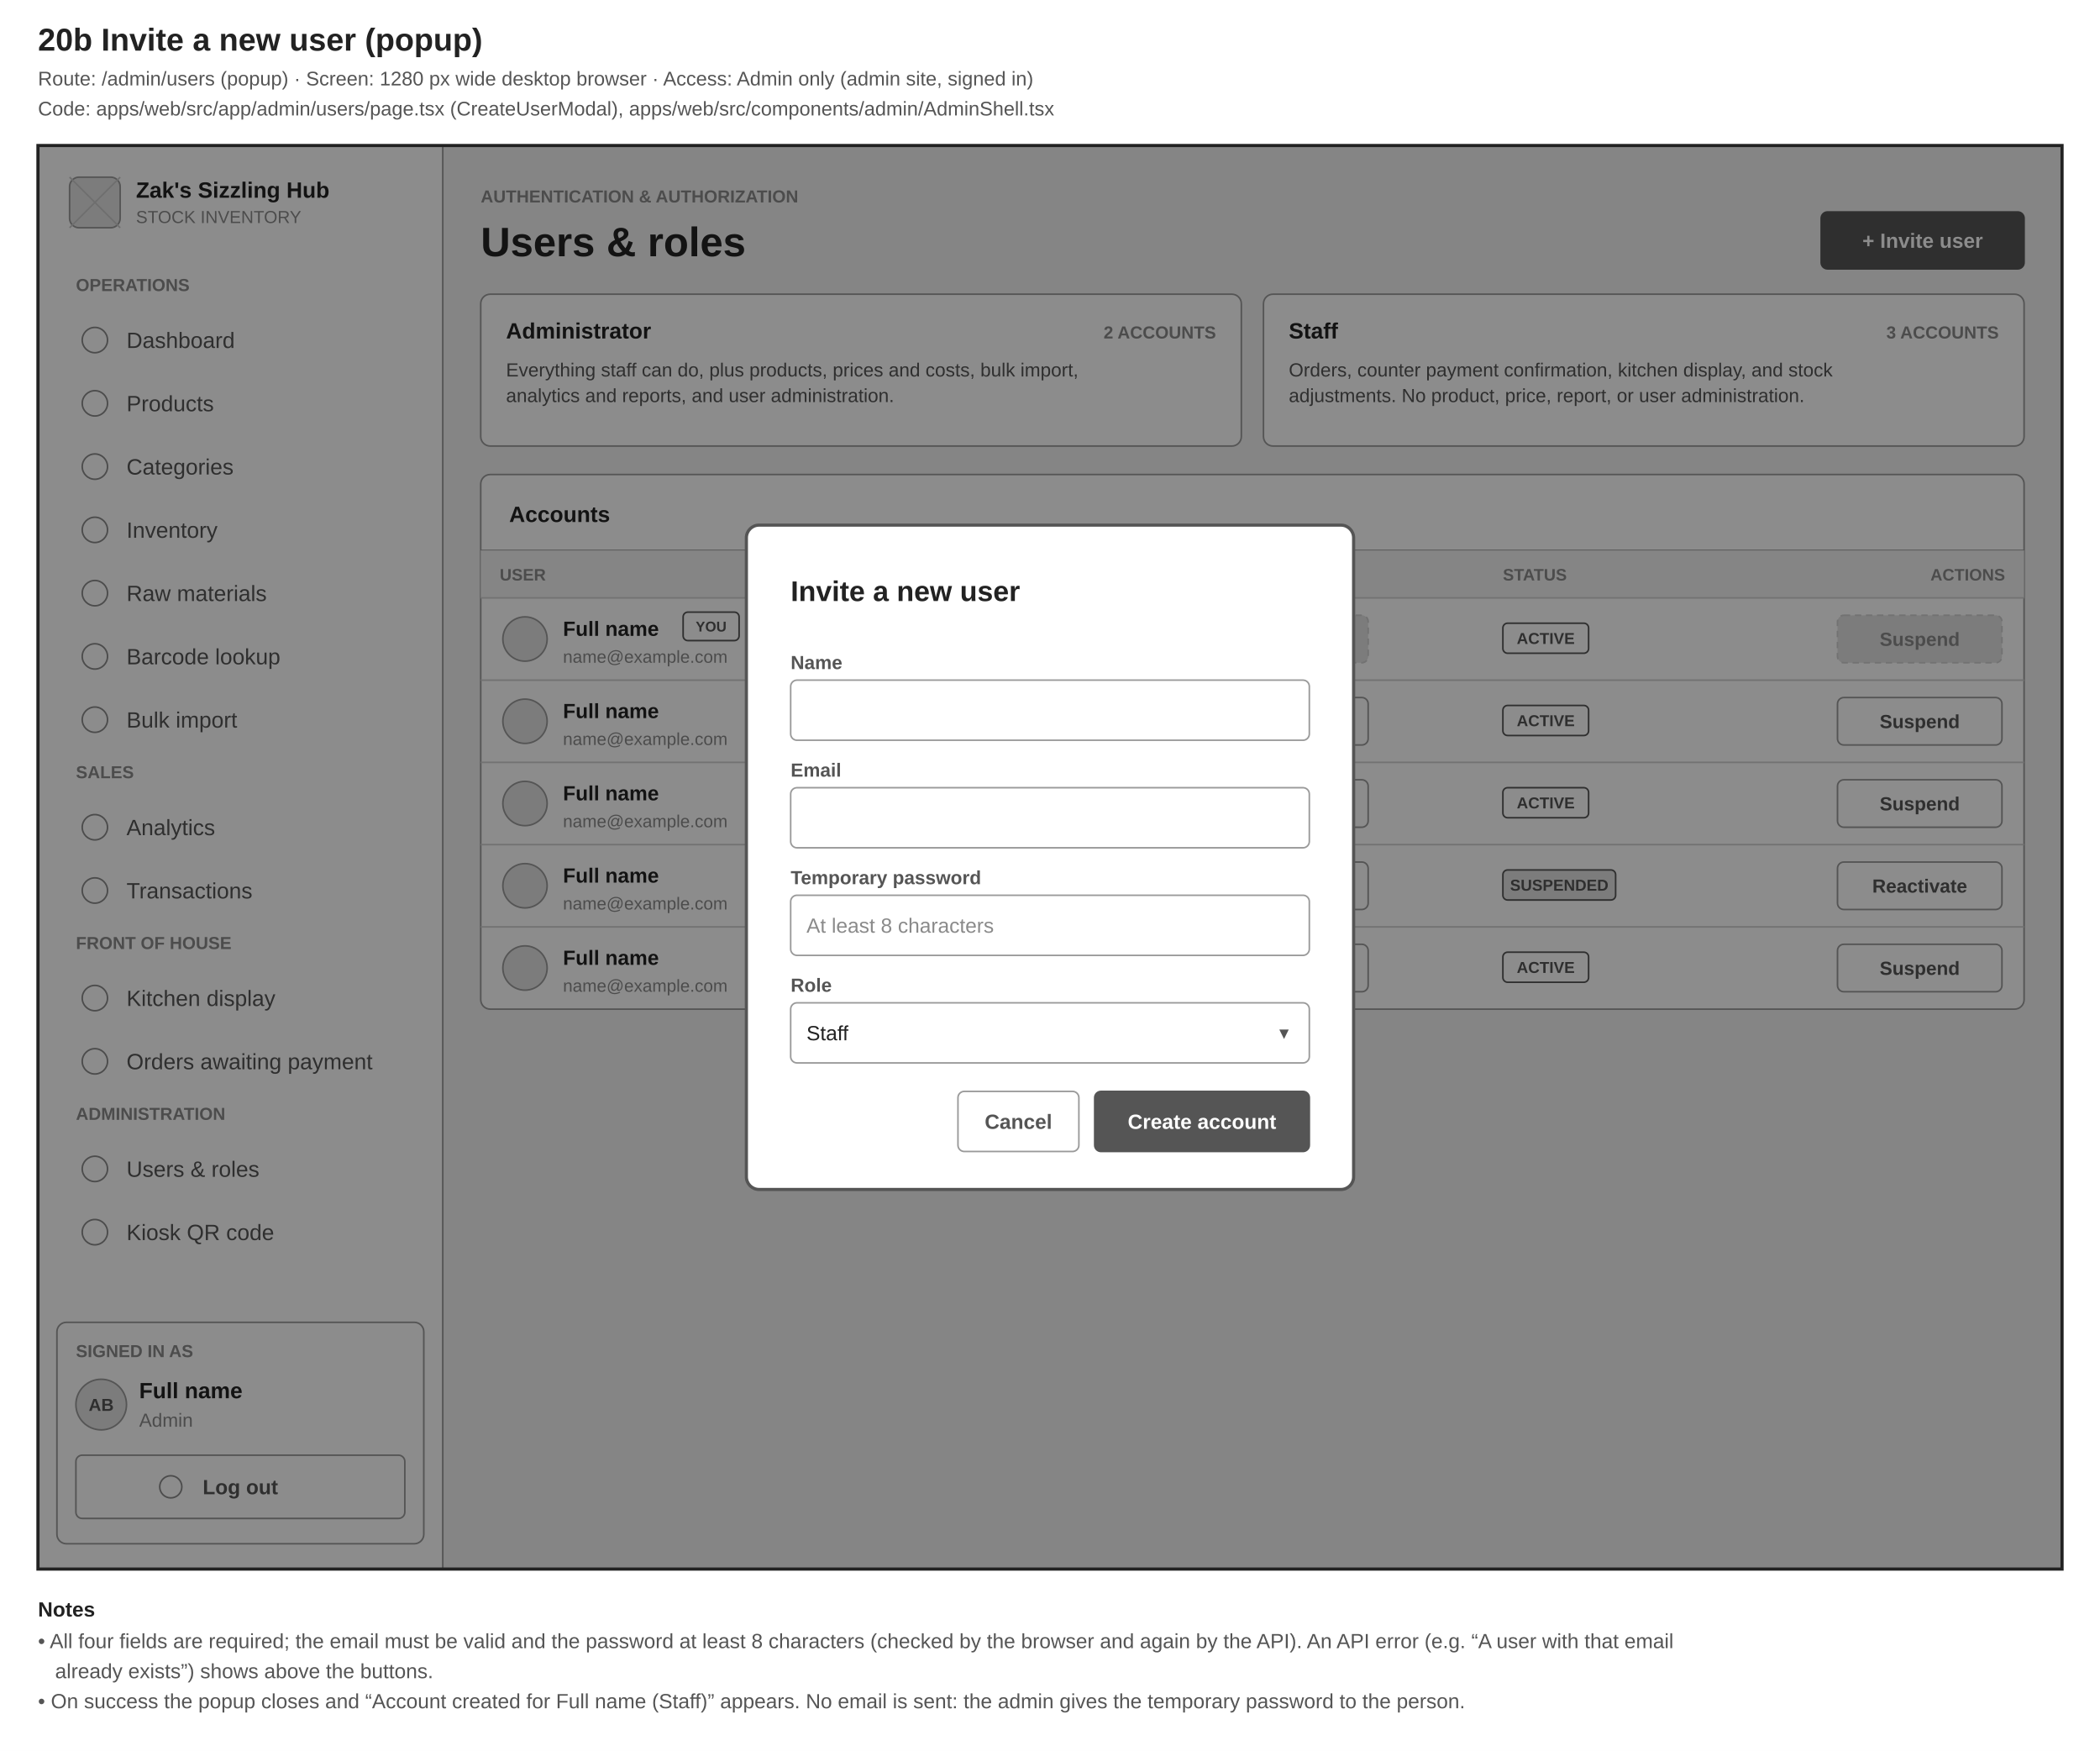
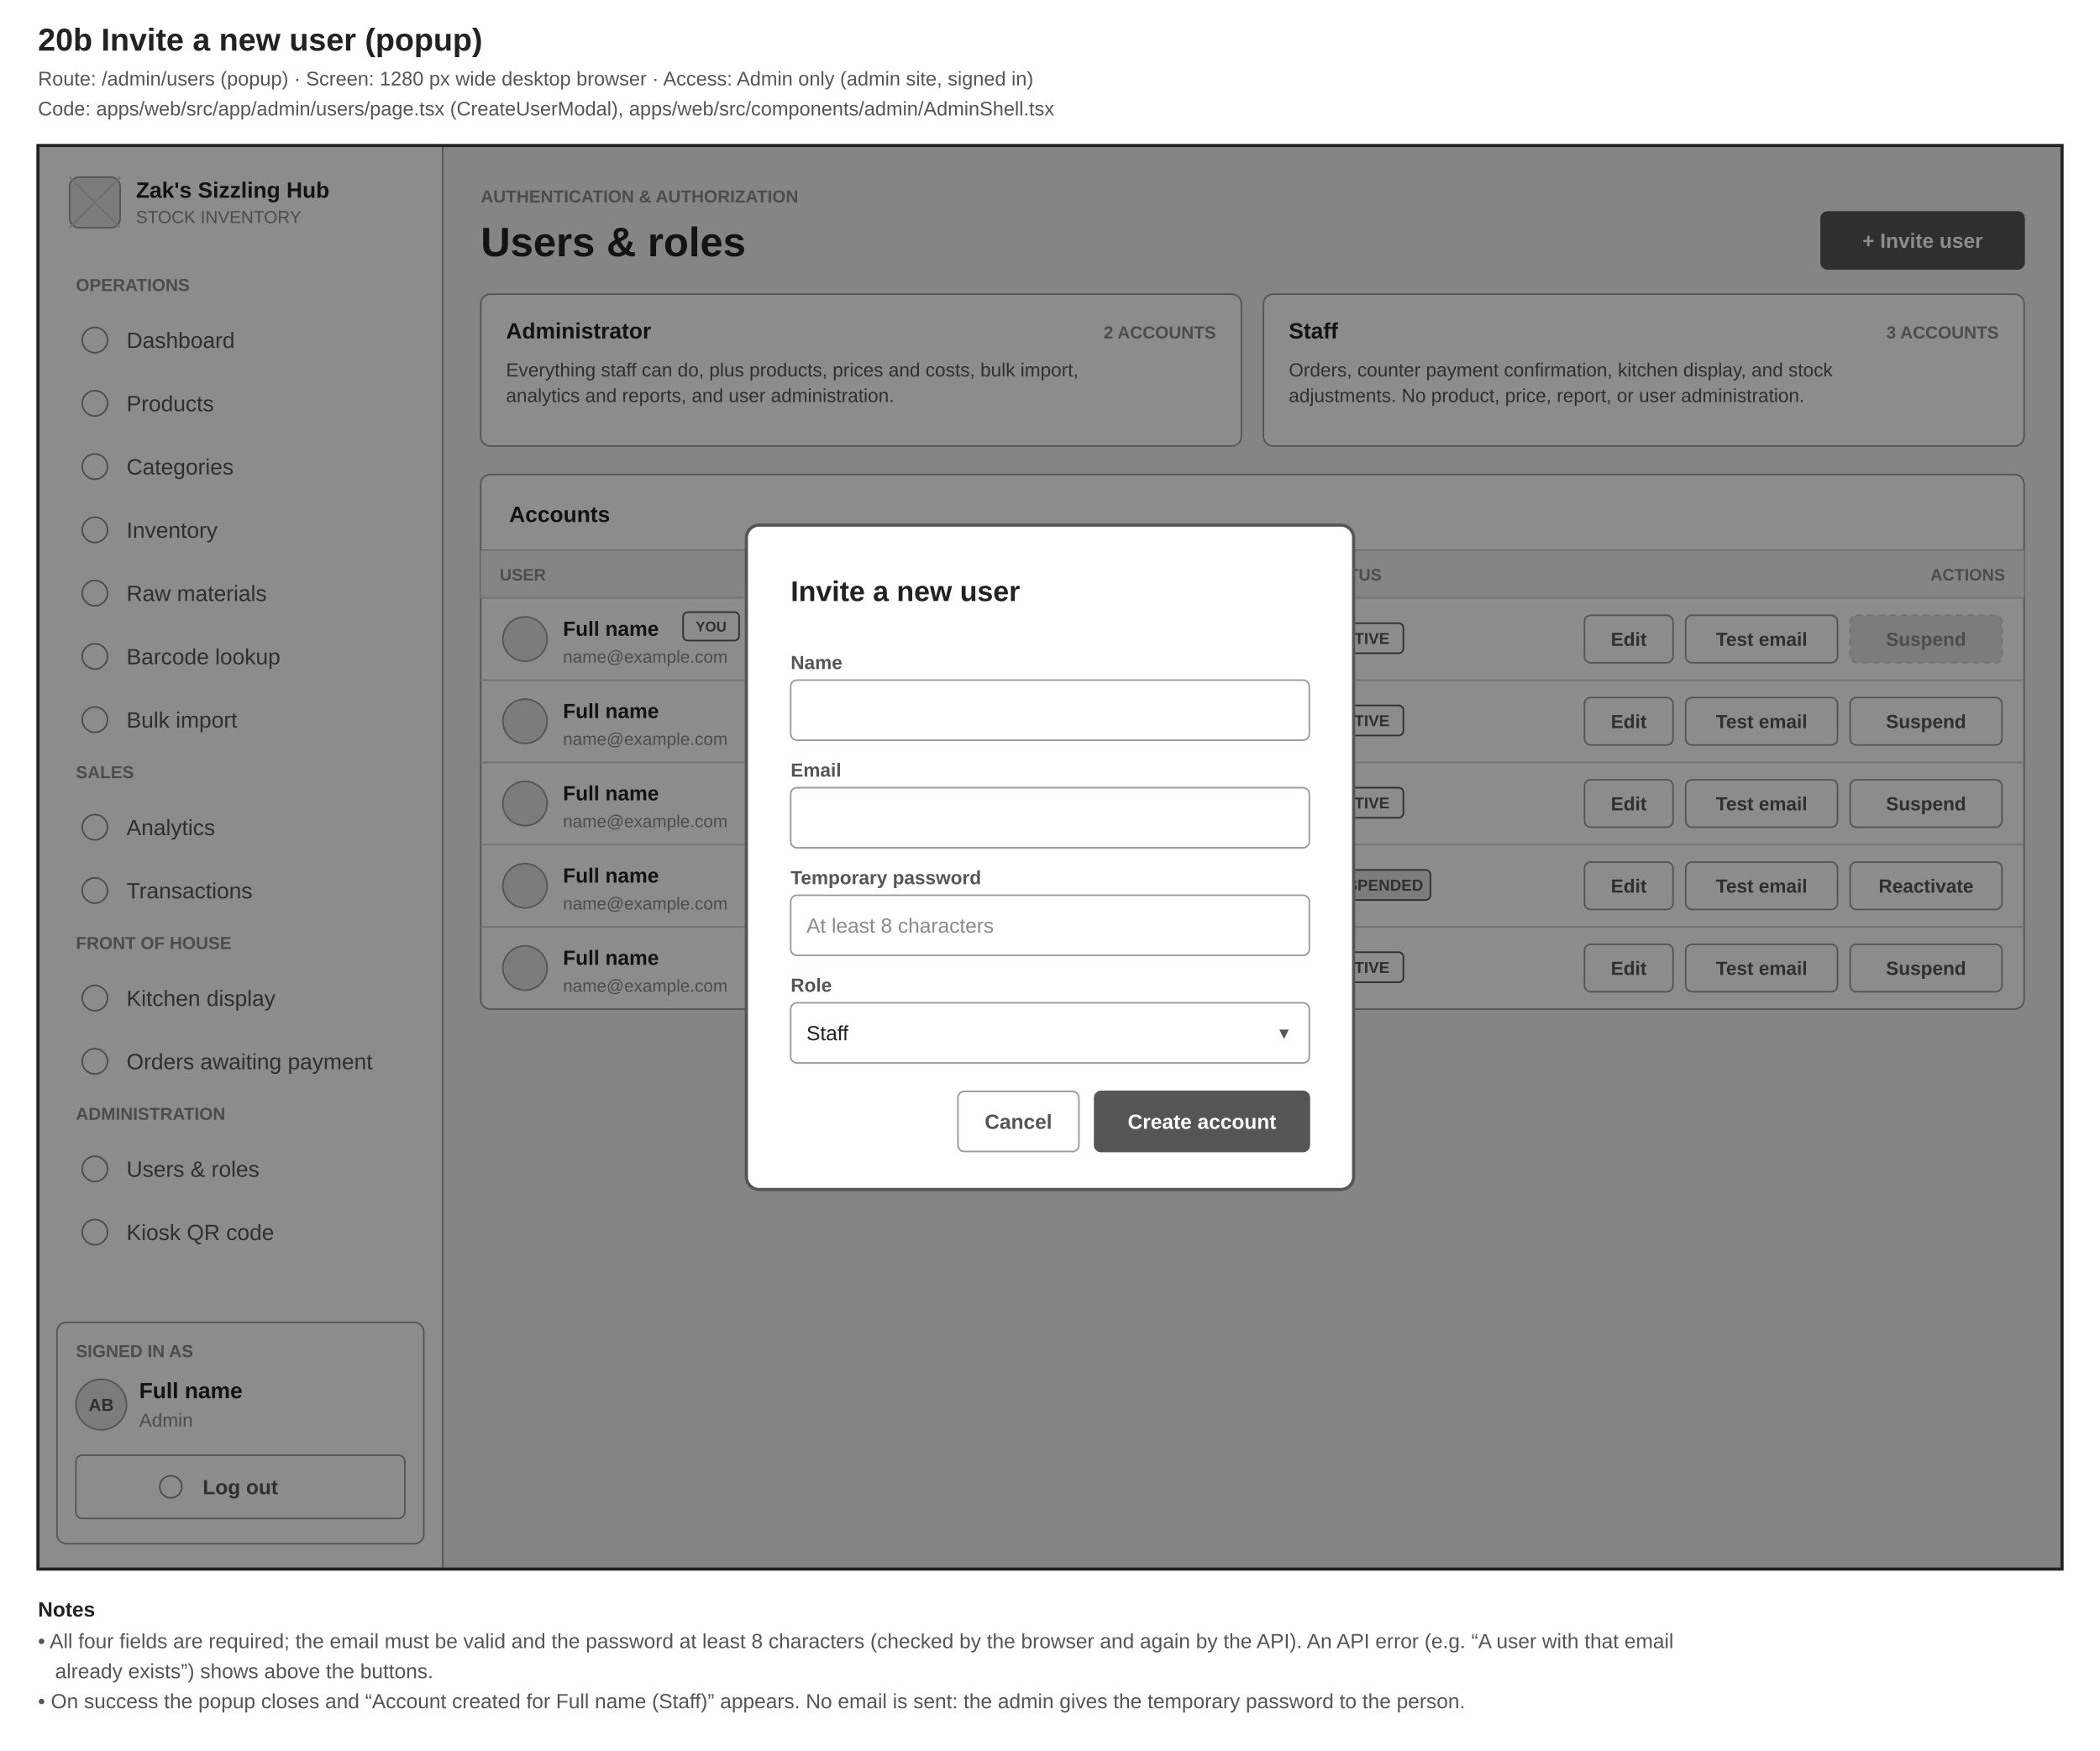
<svg xmlns="http://www.w3.org/2000/svg" width="1328" height="1107" viewBox="0 0 1328 1107">
  <rect x="0" y="0" width="1328" height="1107" fill="#ffffff" />
  <text x="24" y="32" font-family="Arial, Helvetica, sans-serif" font-size="20" font-weight="700" fill="#222222">20b  Invite a new user (popup)</text>
  <text x="24" y="54" font-family="Arial, Helvetica, sans-serif" font-size="12.5" fill="#555555">Route: /admin/users  (popup)   ·   Screen: 1280 px wide desktop browser   ·   Access: Admin only (admin site, signed in)</text>
  <text x="24" y="73" font-family="Arial, Helvetica, sans-serif" font-size="12.5" fill="#555555">Code: apps/web/src/app/admin/users/page.tsx (CreateUserModal), apps/web/src/components/admin/AdminShell.tsx</text>
  <text x="24" y="1022" font-family="Arial, Helvetica, sans-serif" font-size="13" font-weight="700" fill="#222222">Notes</text>
  <text x="24" y="1042" font-family="Arial, Helvetica, sans-serif" font-size="13" fill="#555555" xml:space="preserve">• All four fields are required; the email must be valid and the password at least 8 characters (checked by the browser and again by the API). An API error (e.g. “A user with that email</text>
  <text x="24" y="1061" font-family="Arial, Helvetica, sans-serif" font-size="13" fill="#555555" xml:space="preserve">   already exists”) shows above the buttons.</text>
  <text x="24" y="1080" font-family="Arial, Helvetica, sans-serif" font-size="13" fill="#555555" xml:space="preserve">• On success the popup closes and “Account created for Full name (Staff)” appears. No email is sent: the admin gives the temporary password to the person.</text>
  <g transform="translate(24,92)">
    <clipPath id="frame">
      <rect x="0" y="0" width="1280" height="900" />
    </clipPath>
    <g clip-path="url(#frame)">
      <rect x="0" y="0" width="1280" height="900" fill="#ffffff" />
      <rect x="0" y="0" width="1280" height="900" rx="0" fill="#f3f3f3" stroke="none" />
      <rect x="0" y="0" width="256" height="900" rx="0" fill="#ffffff" stroke="none" />
      <line x1="256" y1="0" x2="256" y2="900" stroke="#9a9a9a" stroke-width="1" />
      <rect x="20" y="20" width="32" height="32" rx="6" fill="#e2e2e2" stroke="#9a9a9a" stroke-width="1" />
      <line x1="20" y1="20" x2="52" y2="52" stroke="#c9c9c9" stroke-width="1" />
      <line x1="52" y1="20" x2="20" y2="52" stroke="#c9c9c9" stroke-width="1" />
      <text x="62" y="33" font-family="Arial, Helvetica, sans-serif" font-size="14" font-weight="700" text-anchor="start" fill="#222222">Zak's Sizzling Hub</text>
      <text x="62" y="49" font-family="Arial, Helvetica, sans-serif" font-size="11" font-weight="400" text-anchor="start" fill="#8a8a8a">STOCK INVENTORY</text>
      <text x="24" y="92" font-family="Arial, Helvetica, sans-serif" font-size="11" font-weight="700" text-anchor="start" fill="#8a8a8a">OPERATIONS</text>
      <circle cx="36" cy="123" r="8" fill="#ffffff" stroke="#8a8a8a" stroke-width="1" />
      <text x="56" y="128" font-family="Arial, Helvetica, sans-serif" font-size="14" font-weight="400" text-anchor="start" fill="#555555">Dashboard</text>
      <circle cx="36" cy="163" r="8" fill="#ffffff" stroke="#8a8a8a" stroke-width="1" />
      <text x="56" y="168" font-family="Arial, Helvetica, sans-serif" font-size="14" font-weight="400" text-anchor="start" fill="#555555">Products</text>
      <circle cx="36" cy="203" r="8" fill="#ffffff" stroke="#8a8a8a" stroke-width="1" />
      <text x="56" y="208" font-family="Arial, Helvetica, sans-serif" font-size="14" font-weight="400" text-anchor="start" fill="#555555">Categories</text>
      <circle cx="36" cy="243" r="8" fill="#ffffff" stroke="#8a8a8a" stroke-width="1" />
      <text x="56" y="248" font-family="Arial, Helvetica, sans-serif" font-size="14" font-weight="400" text-anchor="start" fill="#555555">Inventory</text>
      <circle cx="36" cy="283" r="8" fill="#ffffff" stroke="#8a8a8a" stroke-width="1" />
      <text x="56" y="288" font-family="Arial, Helvetica, sans-serif" font-size="14" font-weight="400" text-anchor="start" fill="#555555">Raw materials</text>
      <circle cx="36" cy="323" r="8" fill="#ffffff" stroke="#8a8a8a" stroke-width="1" />
      <text x="56" y="328" font-family="Arial, Helvetica, sans-serif" font-size="14" font-weight="400" text-anchor="start" fill="#555555">Barcode lookup</text>
      <circle cx="36" cy="363" r="8" fill="#ffffff" stroke="#8a8a8a" stroke-width="1" />
      <text x="56" y="368" font-family="Arial, Helvetica, sans-serif" font-size="14" font-weight="400" text-anchor="start" fill="#555555">Bulk import</text>
      <text x="24" y="400" font-family="Arial, Helvetica, sans-serif" font-size="11" font-weight="700" text-anchor="start" fill="#8a8a8a">SALES</text>
      <circle cx="36" cy="431" r="8" fill="#ffffff" stroke="#8a8a8a" stroke-width="1" />
      <text x="56" y="436" font-family="Arial, Helvetica, sans-serif" font-size="14" font-weight="400" text-anchor="start" fill="#555555">Analytics</text>
      <circle cx="36" cy="471" r="8" fill="#ffffff" stroke="#8a8a8a" stroke-width="1" />
      <text x="56" y="476" font-family="Arial, Helvetica, sans-serif" font-size="14" font-weight="400" text-anchor="start" fill="#555555">Transactions</text>
      <text x="24" y="508" font-family="Arial, Helvetica, sans-serif" font-size="11" font-weight="700" text-anchor="start" fill="#8a8a8a">FRONT OF HOUSE</text>
      <circle cx="36" cy="539" r="8" fill="#ffffff" stroke="#8a8a8a" stroke-width="1" />
      <text x="56" y="544" font-family="Arial, Helvetica, sans-serif" font-size="14" font-weight="400" text-anchor="start" fill="#555555">Kitchen display</text>
      <circle cx="36" cy="579" r="8" fill="#ffffff" stroke="#8a8a8a" stroke-width="1" />
      <text x="56" y="584" font-family="Arial, Helvetica, sans-serif" font-size="14" font-weight="400" text-anchor="start" fill="#555555">Orders awaiting payment</text>
      <text x="24" y="616" font-family="Arial, Helvetica, sans-serif" font-size="11" font-weight="700" text-anchor="start" fill="#8a8a8a">ADMINISTRATION</text>
      <circle cx="36" cy="647" r="8" fill="#ffffff" stroke="#8a8a8a" stroke-width="1" />
      <text x="56" y="652" font-family="Arial, Helvetica, sans-serif" font-size="14" font-weight="400" text-anchor="start" fill="#555555">Users &amp; roles</text>
      <circle cx="36" cy="687" r="8" fill="#ffffff" stroke="#8a8a8a" stroke-width="1" />
      <text x="56" y="692" font-family="Arial, Helvetica, sans-serif" font-size="14" font-weight="400" text-anchor="start" fill="#555555">Kiosk QR code</text>
      <rect x="12" y="744" width="232" height="140" rx="6" fill="#ffffff" stroke="#9a9a9a" stroke-width="1" />
      <text x="24" y="766" font-family="Arial, Helvetica, sans-serif" font-size="11" font-weight="700" text-anchor="start" fill="#8a8a8a">SIGNED IN AS</text>
      <circle cx="40" cy="796" r="16" fill="#e2e2e2" stroke="#9a9a9a" stroke-width="1" />
      <text x="40" y="800" font-family="Arial, Helvetica, sans-serif" font-size="11" font-weight="700" text-anchor="middle" fill="#555555">AB</text>
      <text x="64" y="792" font-family="Arial, Helvetica, sans-serif" font-size="14" font-weight="700" text-anchor="start" fill="#222222">Full name</text>
      <text x="64" y="810" font-family="Arial, Helvetica, sans-serif" font-size="12" font-weight="400" text-anchor="start" fill="#8a8a8a">Admin</text>
      <rect x="24" y="828" width="208" height="40" rx="4" fill="#ffffff" stroke="#9a9a9a" stroke-width="1" />
      <text x="128.0" y="852.68" font-family="Arial, Helvetica, sans-serif" font-size="13" font-weight="700" text-anchor="middle" fill="#555555">Log out</text>
      <circle cx="84" cy="848" r="7" fill="#ffffff" stroke="#8a8a8a" stroke-width="1" />
      <text x="280" y="36" font-family="Arial, Helvetica, sans-serif" font-size="11" font-weight="700" text-anchor="start" fill="#8a8a8a">AUTHENTICATION &amp; AUTHORIZATION</text>
      <text x="280" y="70" font-family="Arial, Helvetica, sans-serif" font-size="26" font-weight="700" text-anchor="start" fill="#222222">Users &amp; roles</text>
      <rect x="1127.67" y="42" width="128.33" height="36" rx="4" fill="#555555" stroke="#555555" stroke-width="1" />
      <text x="1191.835" y="64.68" font-family="Arial, Helvetica, sans-serif" font-size="13" font-weight="700" text-anchor="middle" fill="#ffffff">+ Invite user</text>
      <rect x="280.0" y="94" width="481.0" height="96" rx="6" fill="#ffffff" stroke="#9a9a9a" stroke-width="1" />
      <text x="296.0" y="122" font-family="Arial, Helvetica, sans-serif" font-size="14" font-weight="700" text-anchor="start" fill="#222222">Administrator</text>
      <text x="745.0" y="122" font-family="Arial, Helvetica, sans-serif" font-size="11" font-weight="700" text-anchor="end" fill="#8a8a8a">2 ACCOUNTS</text>
      <text x="296.0" y="146" font-family="Arial, Helvetica, sans-serif" font-size="12" font-weight="400" text-anchor="start" fill="#555555">Everything staff can do, plus products, prices and costs, bulk import,</text>
      <text x="296.0" y="162.2" font-family="Arial, Helvetica, sans-serif" font-size="12" font-weight="400" text-anchor="start" fill="#555555">analytics and reports, and user administration.</text>
      <rect x="775.0" y="94" width="481.0" height="96" rx="6" fill="#ffffff" stroke="#9a9a9a" stroke-width="1" />
      <text x="791.0" y="122" font-family="Arial, Helvetica, sans-serif" font-size="14" font-weight="700" text-anchor="start" fill="#222222">Staff</text>
      <text x="1240.0" y="122" font-family="Arial, Helvetica, sans-serif" font-size="11" font-weight="700" text-anchor="end" fill="#8a8a8a">3 ACCOUNTS</text>
      <text x="791.0" y="146" font-family="Arial, Helvetica, sans-serif" font-size="12" font-weight="400" text-anchor="start" fill="#555555">Orders, counter payment confirmation, kitchen display, and stock</text>
      <text x="791.0" y="162.2" font-family="Arial, Helvetica, sans-serif" font-size="12" font-weight="400" text-anchor="start" fill="#555555">adjustments. No product, price, report, or user administration.</text>
      <rect x="280" y="208" width="976" height="338" rx="6" fill="#ffffff" stroke="#9a9a9a" stroke-width="1" />
      <text x="298" y="238" font-family="Arial, Helvetica, sans-serif" font-size="14" font-weight="700" text-anchor="start" fill="#222222">Accounts</text>
      <line x1="280" y1="256" x2="1256" y2="256" stroke="#9a9a9a" stroke-width="1" />
      <rect x="280" y="256" width="976" height="30" rx="0" fill="#f3f3f3" stroke="none" stroke-width="1" />
      <text x="292" y="275.0" font-family="Arial, Helvetica, sans-serif" font-size="10.5" font-weight="700" text-anchor="start" fill="#8a8a8a">USER</text>
-       <text x="731.2" y="275.0" font-family="Arial, Helvetica, sans-serif" font-size="10.5" font-weight="700" text-anchor="start" fill="#8a8a8a">ROLE</text>
-       <text x="926.4" y="275.0" font-family="Arial, Helvetica, sans-serif" font-size="10.5" font-weight="700" text-anchor="start" fill="#8a8a8a">STATUS</text>
-       <text x="1244" y="275.0" font-family="Arial, Helvetica, sans-serif" font-size="10.5" font-weight="700" text-anchor="end" fill="#8a8a8a">ACTIONS</text>
+       <text x="643.36" y="275.0" font-family="Arial, Helvetica, sans-serif" font-size="10.5" font-weight="700" text-anchor="start" fill="#8a8a8a">ROLE</text>
+       <text x="809.28" y="275.0" font-family="Arial, Helvetica, sans-serif" font-size="10.5" font-weight="700" text-anchor="start" fill="#8a8a8a">STATUS</text>
+       <text x="1244.0" y="275.0" font-family="Arial, Helvetica, sans-serif" font-size="10.5" font-weight="700" text-anchor="end" fill="#8a8a8a">ACTIONS</text>
      <line x1="280" y1="286" x2="1256" y2="286" stroke="#cfcfcf" stroke-width="1" />
      <circle cx="308" cy="312.0" r="14" fill="#e2e2e2" stroke="#9a9a9a" stroke-width="1" />
      <text x="332" y="310.0" font-family="Arial, Helvetica, sans-serif" font-size="13" font-weight="700" text-anchor="start" fill="#222222">Full name</text>
      <rect x="408" y="295.0" width="35.39" height="18" rx="3" fill="#ffffff" stroke="#555555" stroke-width="1" />
      <text x="425.695" y="307.24" font-family="Arial, Helvetica, sans-serif" font-size="9" font-weight="700" text-anchor="middle" fill="#555555">YOU</text>
      <text x="332" y="327.0" font-family="Arial, Helvetica, sans-serif" font-size="11" font-weight="400" text-anchor="start" fill="#8a8a8a">name@example.com</text>
-       <rect x="731.2" y="297.0" width="110" height="30" rx="4" fill="#e2e2e2" stroke="#cfcfcf" stroke-width="1" stroke-dasharray="4 3" />
-       <text x="741.2" y="317.0" font-family="Arial, Helvetica, sans-serif" font-size="12" font-weight="400" text-anchor="start" fill="#8a8a8a">Admin</text>
-       <rect x="926.4" y="302.0" width="54.2" height="19" rx="3" fill="#ffffff" stroke="#555555" stroke-width="1" />
-       <text x="953.5" y="315.1" font-family="Arial, Helvetica, sans-serif" font-size="10" font-weight="700" text-anchor="middle" fill="#555555">ACTIVE</text>
-       <rect x="1138" y="297.0" width="104" height="30" rx="4" fill="#e2e2e2" stroke="#cfcfcf" stroke-width="1" stroke-dasharray="4 3" />
-       <text x="1190" y="316.32" font-family="Arial, Helvetica, sans-serif" font-size="12" font-weight="700" text-anchor="middle" fill="#8a8a8a">Suspend</text>
+       <rect x="643.36" y="297.0" width="110" height="30" rx="4" fill="#e2e2e2" stroke="#cfcfcf" stroke-width="1" stroke-dasharray="4 3" />
+       <text x="653.36" y="317.0" font-family="Arial, Helvetica, sans-serif" font-size="12" font-weight="400" text-anchor="start" fill="#8a8a8a">Admin</text>
+       <rect x="809.28" y="302.0" width="54.2" height="19" rx="3" fill="#ffffff" stroke="#555555" stroke-width="1" />
+       <text x="836.38" y="315.1" font-family="Arial, Helvetica, sans-serif" font-size="10" font-weight="700" text-anchor="middle" fill="#555555">ACTIVE</text>
+       <rect x="1146.0" y="297.0" width="96" height="30" rx="4" fill="#e2e2e2" stroke="#cfcfcf" stroke-width="1" stroke-dasharray="4 3" />
+       <text x="1194.0" y="316.32" font-family="Arial, Helvetica, sans-serif" font-size="12" font-weight="700" text-anchor="middle" fill="#8a8a8a">Suspend</text>
+       <rect x="1042.0" y="297.0" width="96" height="30" rx="4" fill="#ffffff" stroke="#9a9a9a" stroke-width="1" />
+       <text x="1090.0" y="316.32" font-family="Arial, Helvetica, sans-serif" font-size="12" font-weight="700" text-anchor="middle" fill="#555555">Test email</text>
+       <rect x="978.0" y="297.0" width="56" height="30" rx="4" fill="#ffffff" stroke="#9a9a9a" stroke-width="1" />
+       <text x="1006.0" y="316.32" font-family="Arial, Helvetica, sans-serif" font-size="12" font-weight="700" text-anchor="middle" fill="#555555">Edit</text>
      <line x1="280" y1="338" x2="1256" y2="338" stroke="#cfcfcf" stroke-width="1" />
      <circle cx="308" cy="364.0" r="14" fill="#e2e2e2" stroke="#9a9a9a" stroke-width="1" />
      <text x="332" y="362.0" font-family="Arial, Helvetica, sans-serif" font-size="13" font-weight="700" text-anchor="start" fill="#222222">Full name</text>
      <text x="332" y="379.0" font-family="Arial, Helvetica, sans-serif" font-size="11" font-weight="400" text-anchor="start" fill="#8a8a8a">name@example.com</text>
-       <rect x="731.2" y="349.0" width="110" height="30" rx="4" fill="#ffffff" stroke="#9a9a9a" stroke-width="1" />
-       <text x="741.2" y="368.32" font-family="Arial, Helvetica, sans-serif" font-size="12" font-weight="400" text-anchor="start" fill="#222222">Admin</text>
-       <text x="825.2" y="368.0" font-family="Arial, Helvetica, sans-serif" font-size="12" font-weight="400" text-anchor="middle" fill="#555555">▾</text>
-       <rect x="926.4" y="354.0" width="54.2" height="19" rx="3" fill="#ffffff" stroke="#555555" stroke-width="1" />
-       <text x="953.5" y="367.1" font-family="Arial, Helvetica, sans-serif" font-size="10" font-weight="700" text-anchor="middle" fill="#555555">ACTIVE</text>
-       <rect x="1138" y="349.0" width="104" height="30" rx="4" fill="#ffffff" stroke="#9a9a9a" stroke-width="1" />
-       <text x="1190" y="368.32" font-family="Arial, Helvetica, sans-serif" font-size="12" font-weight="700" text-anchor="middle" fill="#555555">Suspend</text>
+       <rect x="643.36" y="349.0" width="110" height="30" rx="4" fill="#ffffff" stroke="#9a9a9a" stroke-width="1" />
+       <text x="653.36" y="368.32" font-family="Arial, Helvetica, sans-serif" font-size="12" font-weight="400" text-anchor="start" fill="#222222">Admin</text>
+       <text x="737.36" y="368.0" font-family="Arial, Helvetica, sans-serif" font-size="12" font-weight="400" text-anchor="middle" fill="#555555">▾</text>
+       <rect x="809.28" y="354.0" width="54.2" height="19" rx="3" fill="#ffffff" stroke="#555555" stroke-width="1" />
+       <text x="836.38" y="367.1" font-family="Arial, Helvetica, sans-serif" font-size="10" font-weight="700" text-anchor="middle" fill="#555555">ACTIVE</text>
+       <rect x="1146.0" y="349.0" width="96" height="30" rx="4" fill="#ffffff" stroke="#9a9a9a" stroke-width="1" />
+       <text x="1194.0" y="368.32" font-family="Arial, Helvetica, sans-serif" font-size="12" font-weight="700" text-anchor="middle" fill="#555555">Suspend</text>
+       <rect x="1042.0" y="349.0" width="96" height="30" rx="4" fill="#ffffff" stroke="#9a9a9a" stroke-width="1" />
+       <text x="1090.0" y="368.32" font-family="Arial, Helvetica, sans-serif" font-size="12" font-weight="700" text-anchor="middle" fill="#555555">Test email</text>
+       <rect x="978.0" y="349.0" width="56" height="30" rx="4" fill="#ffffff" stroke="#9a9a9a" stroke-width="1" />
+       <text x="1006.0" y="368.32" font-family="Arial, Helvetica, sans-serif" font-size="12" font-weight="700" text-anchor="middle" fill="#555555">Edit</text>
      <line x1="280" y1="390" x2="1256" y2="390" stroke="#cfcfcf" stroke-width="1" />
      <circle cx="308" cy="416.0" r="14" fill="#e2e2e2" stroke="#9a9a9a" stroke-width="1" />
      <text x="332" y="414.0" font-family="Arial, Helvetica, sans-serif" font-size="13" font-weight="700" text-anchor="start" fill="#222222">Full name</text>
      <text x="332" y="431.0" font-family="Arial, Helvetica, sans-serif" font-size="11" font-weight="400" text-anchor="start" fill="#8a8a8a">name@example.com</text>
-       <rect x="731.2" y="401.0" width="110" height="30" rx="4" fill="#ffffff" stroke="#9a9a9a" stroke-width="1" />
-       <text x="741.2" y="420.32" font-family="Arial, Helvetica, sans-serif" font-size="12" font-weight="400" text-anchor="start" fill="#222222">Staff</text>
-       <text x="825.2" y="420.0" font-family="Arial, Helvetica, sans-serif" font-size="12" font-weight="400" text-anchor="middle" fill="#555555">▾</text>
-       <rect x="926.4" y="406.0" width="54.2" height="19" rx="3" fill="#ffffff" stroke="#555555" stroke-width="1" />
-       <text x="953.5" y="419.1" font-family="Arial, Helvetica, sans-serif" font-size="10" font-weight="700" text-anchor="middle" fill="#555555">ACTIVE</text>
-       <rect x="1138" y="401.0" width="104" height="30" rx="4" fill="#ffffff" stroke="#9a9a9a" stroke-width="1" />
-       <text x="1190" y="420.32" font-family="Arial, Helvetica, sans-serif" font-size="12" font-weight="700" text-anchor="middle" fill="#555555">Suspend</text>
+       <rect x="643.36" y="401.0" width="110" height="30" rx="4" fill="#ffffff" stroke="#9a9a9a" stroke-width="1" />
+       <text x="653.36" y="420.32" font-family="Arial, Helvetica, sans-serif" font-size="12" font-weight="400" text-anchor="start" fill="#222222">Staff</text>
+       <text x="737.36" y="420.0" font-family="Arial, Helvetica, sans-serif" font-size="12" font-weight="400" text-anchor="middle" fill="#555555">▾</text>
+       <rect x="809.28" y="406.0" width="54.2" height="19" rx="3" fill="#ffffff" stroke="#555555" stroke-width="1" />
+       <text x="836.38" y="419.1" font-family="Arial, Helvetica, sans-serif" font-size="10" font-weight="700" text-anchor="middle" fill="#555555">ACTIVE</text>
+       <rect x="1146.0" y="401.0" width="96" height="30" rx="4" fill="#ffffff" stroke="#9a9a9a" stroke-width="1" />
+       <text x="1194.0" y="420.32" font-family="Arial, Helvetica, sans-serif" font-size="12" font-weight="700" text-anchor="middle" fill="#555555">Suspend</text>
+       <rect x="1042.0" y="401.0" width="96" height="30" rx="4" fill="#ffffff" stroke="#9a9a9a" stroke-width="1" />
+       <text x="1090.0" y="420.32" font-family="Arial, Helvetica, sans-serif" font-size="12" font-weight="700" text-anchor="middle" fill="#555555">Test email</text>
+       <rect x="978.0" y="401.0" width="56" height="30" rx="4" fill="#ffffff" stroke="#9a9a9a" stroke-width="1" />
+       <text x="1006.0" y="420.32" font-family="Arial, Helvetica, sans-serif" font-size="12" font-weight="700" text-anchor="middle" fill="#555555">Edit</text>
      <line x1="280" y1="442" x2="1256" y2="442" stroke="#cfcfcf" stroke-width="1" />
      <circle cx="308" cy="468.0" r="14" fill="#e2e2e2" stroke="#9a9a9a" stroke-width="1" />
      <text x="332" y="466.0" font-family="Arial, Helvetica, sans-serif" font-size="13" font-weight="700" text-anchor="start" fill="#222222">Full name</text>
      <text x="332" y="483.0" font-family="Arial, Helvetica, sans-serif" font-size="11" font-weight="400" text-anchor="start" fill="#8a8a8a">name@example.com</text>
-       <rect x="731.2" y="453.0" width="110" height="30" rx="4" fill="#ffffff" stroke="#9a9a9a" stroke-width="1" />
-       <text x="741.2" y="472.32" font-family="Arial, Helvetica, sans-serif" font-size="12" font-weight="400" text-anchor="start" fill="#222222">Staff</text>
-       <text x="825.2" y="472.0" font-family="Arial, Helvetica, sans-serif" font-size="12" font-weight="400" text-anchor="middle" fill="#555555">▾</text>
-       <rect x="926.4" y="458.0" width="71.3" height="19" rx="3" fill="#e2e2e2" stroke="#555555" stroke-width="1" />
-       <text x="962.05" y="471.1" font-family="Arial, Helvetica, sans-serif" font-size="10" font-weight="700" text-anchor="middle" fill="#555555">SUSPENDED</text>
-       <rect x="1138" y="453.0" width="104" height="30" rx="4" fill="#ffffff" stroke="#9a9a9a" stroke-width="1" />
-       <text x="1190" y="472.32" font-family="Arial, Helvetica, sans-serif" font-size="12" font-weight="700" text-anchor="middle" fill="#555555">Reactivate</text>
+       <rect x="643.36" y="453.0" width="110" height="30" rx="4" fill="#ffffff" stroke="#9a9a9a" stroke-width="1" />
+       <text x="653.36" y="472.32" font-family="Arial, Helvetica, sans-serif" font-size="12" font-weight="400" text-anchor="start" fill="#222222">Staff</text>
+       <text x="737.36" y="472.0" font-family="Arial, Helvetica, sans-serif" font-size="12" font-weight="400" text-anchor="middle" fill="#555555">▾</text>
+       <rect x="809.28" y="458.0" width="71.3" height="19" rx="3" fill="#e2e2e2" stroke="#555555" stroke-width="1" />
+       <text x="844.93" y="471.1" font-family="Arial, Helvetica, sans-serif" font-size="10" font-weight="700" text-anchor="middle" fill="#555555">SUSPENDED</text>
+       <rect x="1146.0" y="453.0" width="96" height="30" rx="4" fill="#ffffff" stroke="#9a9a9a" stroke-width="1" />
+       <text x="1194.0" y="472.32" font-family="Arial, Helvetica, sans-serif" font-size="12" font-weight="700" text-anchor="middle" fill="#555555">Reactivate</text>
+       <rect x="1042.0" y="453.0" width="96" height="30" rx="4" fill="#ffffff" stroke="#9a9a9a" stroke-width="1" />
+       <text x="1090.0" y="472.32" font-family="Arial, Helvetica, sans-serif" font-size="12" font-weight="700" text-anchor="middle" fill="#555555">Test email</text>
+       <rect x="978.0" y="453.0" width="56" height="30" rx="4" fill="#ffffff" stroke="#9a9a9a" stroke-width="1" />
+       <text x="1006.0" y="472.32" font-family="Arial, Helvetica, sans-serif" font-size="12" font-weight="700" text-anchor="middle" fill="#555555">Edit</text>
      <line x1="280" y1="494" x2="1256" y2="494" stroke="#cfcfcf" stroke-width="1" />
      <circle cx="308" cy="520.0" r="14" fill="#e2e2e2" stroke="#9a9a9a" stroke-width="1" />
      <text x="332" y="518.0" font-family="Arial, Helvetica, sans-serif" font-size="13" font-weight="700" text-anchor="start" fill="#222222">Full name</text>
      <text x="332" y="535.0" font-family="Arial, Helvetica, sans-serif" font-size="11" font-weight="400" text-anchor="start" fill="#8a8a8a">name@example.com</text>
-       <rect x="731.2" y="505.0" width="110" height="30" rx="4" fill="#ffffff" stroke="#9a9a9a" stroke-width="1" />
-       <text x="741.2" y="524.32" font-family="Arial, Helvetica, sans-serif" font-size="12" font-weight="400" text-anchor="start" fill="#222222">Staff</text>
-       <text x="825.2" y="524.0" font-family="Arial, Helvetica, sans-serif" font-size="12" font-weight="400" text-anchor="middle" fill="#555555">▾</text>
-       <rect x="926.4" y="510.0" width="54.2" height="19" rx="3" fill="#ffffff" stroke="#555555" stroke-width="1" />
-       <text x="953.5" y="523.1" font-family="Arial, Helvetica, sans-serif" font-size="10" font-weight="700" text-anchor="middle" fill="#555555">ACTIVE</text>
-       <rect x="1138" y="505.0" width="104" height="30" rx="4" fill="#ffffff" stroke="#9a9a9a" stroke-width="1" />
-       <text x="1190" y="524.32" font-family="Arial, Helvetica, sans-serif" font-size="12" font-weight="700" text-anchor="middle" fill="#555555">Suspend</text>
+       <rect x="643.36" y="505.0" width="110" height="30" rx="4" fill="#ffffff" stroke="#9a9a9a" stroke-width="1" />
+       <text x="653.36" y="524.32" font-family="Arial, Helvetica, sans-serif" font-size="12" font-weight="400" text-anchor="start" fill="#222222">Staff</text>
+       <text x="737.36" y="524.0" font-family="Arial, Helvetica, sans-serif" font-size="12" font-weight="400" text-anchor="middle" fill="#555555">▾</text>
+       <rect x="809.28" y="510.0" width="54.2" height="19" rx="3" fill="#ffffff" stroke="#555555" stroke-width="1" />
+       <text x="836.38" y="523.1" font-family="Arial, Helvetica, sans-serif" font-size="10" font-weight="700" text-anchor="middle" fill="#555555">ACTIVE</text>
+       <rect x="1146.0" y="505.0" width="96" height="30" rx="4" fill="#ffffff" stroke="#9a9a9a" stroke-width="1" />
+       <text x="1194.0" y="524.32" font-family="Arial, Helvetica, sans-serif" font-size="12" font-weight="700" text-anchor="middle" fill="#555555">Suspend</text>
+       <rect x="1042.0" y="505.0" width="96" height="30" rx="4" fill="#ffffff" stroke="#9a9a9a" stroke-width="1" />
+       <text x="1090.0" y="524.32" font-family="Arial, Helvetica, sans-serif" font-size="12" font-weight="700" text-anchor="middle" fill="#555555">Test email</text>
+       <rect x="978.0" y="505.0" width="56" height="30" rx="4" fill="#ffffff" stroke="#9a9a9a" stroke-width="1" />
+       <text x="1006.0" y="524.32" font-family="Arial, Helvetica, sans-serif" font-size="12" font-weight="700" text-anchor="middle" fill="#555555">Edit</text>
      <rect x="0" y="0" width="1280" height="900" rx="0" fill="#000000" stroke="none" stroke-width="1" fill-opacity="0.45" />
      <rect x="448.0" y="240.0" width="384" height="420" rx="8" fill="#ffffff" stroke="#555555" stroke-width="2" />
      <text x="476.0" y="288.0" font-family="Arial, Helvetica, sans-serif" font-size="18" font-weight="700" text-anchor="start" fill="#222222">Invite a new user</text>
      <text x="476.0" y="331.0" font-family="Arial, Helvetica, sans-serif" font-size="12" font-weight="700" text-anchor="start" fill="#555555">Name</text>
      <rect x="476.0" y="338.0" width="328" height="38" rx="4" fill="#ffffff" stroke="#9a9a9a" stroke-width="1" />
      <text x="476.0" y="399.0" font-family="Arial, Helvetica, sans-serif" font-size="12" font-weight="700" text-anchor="start" fill="#555555">Email</text>
      <rect x="476.0" y="406.0" width="328" height="38" rx="4" fill="#ffffff" stroke="#9a9a9a" stroke-width="1" />
      <text x="476.0" y="467.0" font-family="Arial, Helvetica, sans-serif" font-size="12" font-weight="700" text-anchor="start" fill="#555555">Temporary password</text>
      <rect x="476.0" y="474.0" width="328" height="38" rx="4" fill="#ffffff" stroke="#9a9a9a" stroke-width="1" />
      <text x="486.0" y="497.68" font-family="Arial, Helvetica, sans-serif" font-size="13" font-weight="400" text-anchor="start" fill="#8a8a8a">At least 8 characters</text>
      <text x="476.0" y="535.0" font-family="Arial, Helvetica, sans-serif" font-size="12" font-weight="700" text-anchor="start" fill="#555555">Role</text>
      <rect x="476.0" y="542.0" width="328" height="38" rx="4" fill="#ffffff" stroke="#9a9a9a" stroke-width="1" />
      <text x="486.0" y="565.68" font-family="Arial, Helvetica, sans-serif" font-size="13" font-weight="400" text-anchor="start" fill="#222222">Staff</text>
      <text x="788.0" y="565.0" font-family="Arial, Helvetica, sans-serif" font-size="12" font-weight="400" text-anchor="middle" fill="#555555">▾</text>
      <rect x="668.26" y="598.0" width="135.74" height="38" rx="4" fill="#555555" stroke="#555555" stroke-width="1" />
      <text x="736.13" y="621.68" font-family="Arial, Helvetica, sans-serif" font-size="13" font-weight="700" text-anchor="middle" fill="#ffffff">Create account</text>
      <rect x="581.8" y="598.0" width="76.46" height="38" rx="4" fill="#ffffff" stroke="#9a9a9a" stroke-width="1" />
      <text x="620.03" y="621.68" font-family="Arial, Helvetica, sans-serif" font-size="13" font-weight="700" text-anchor="middle" fill="#555555">Cancel</text>
    </g>
    <rect x="0" y="0" width="1280" height="900" fill="none" stroke="#222222" stroke-width="2" />
  </g>
</svg>
